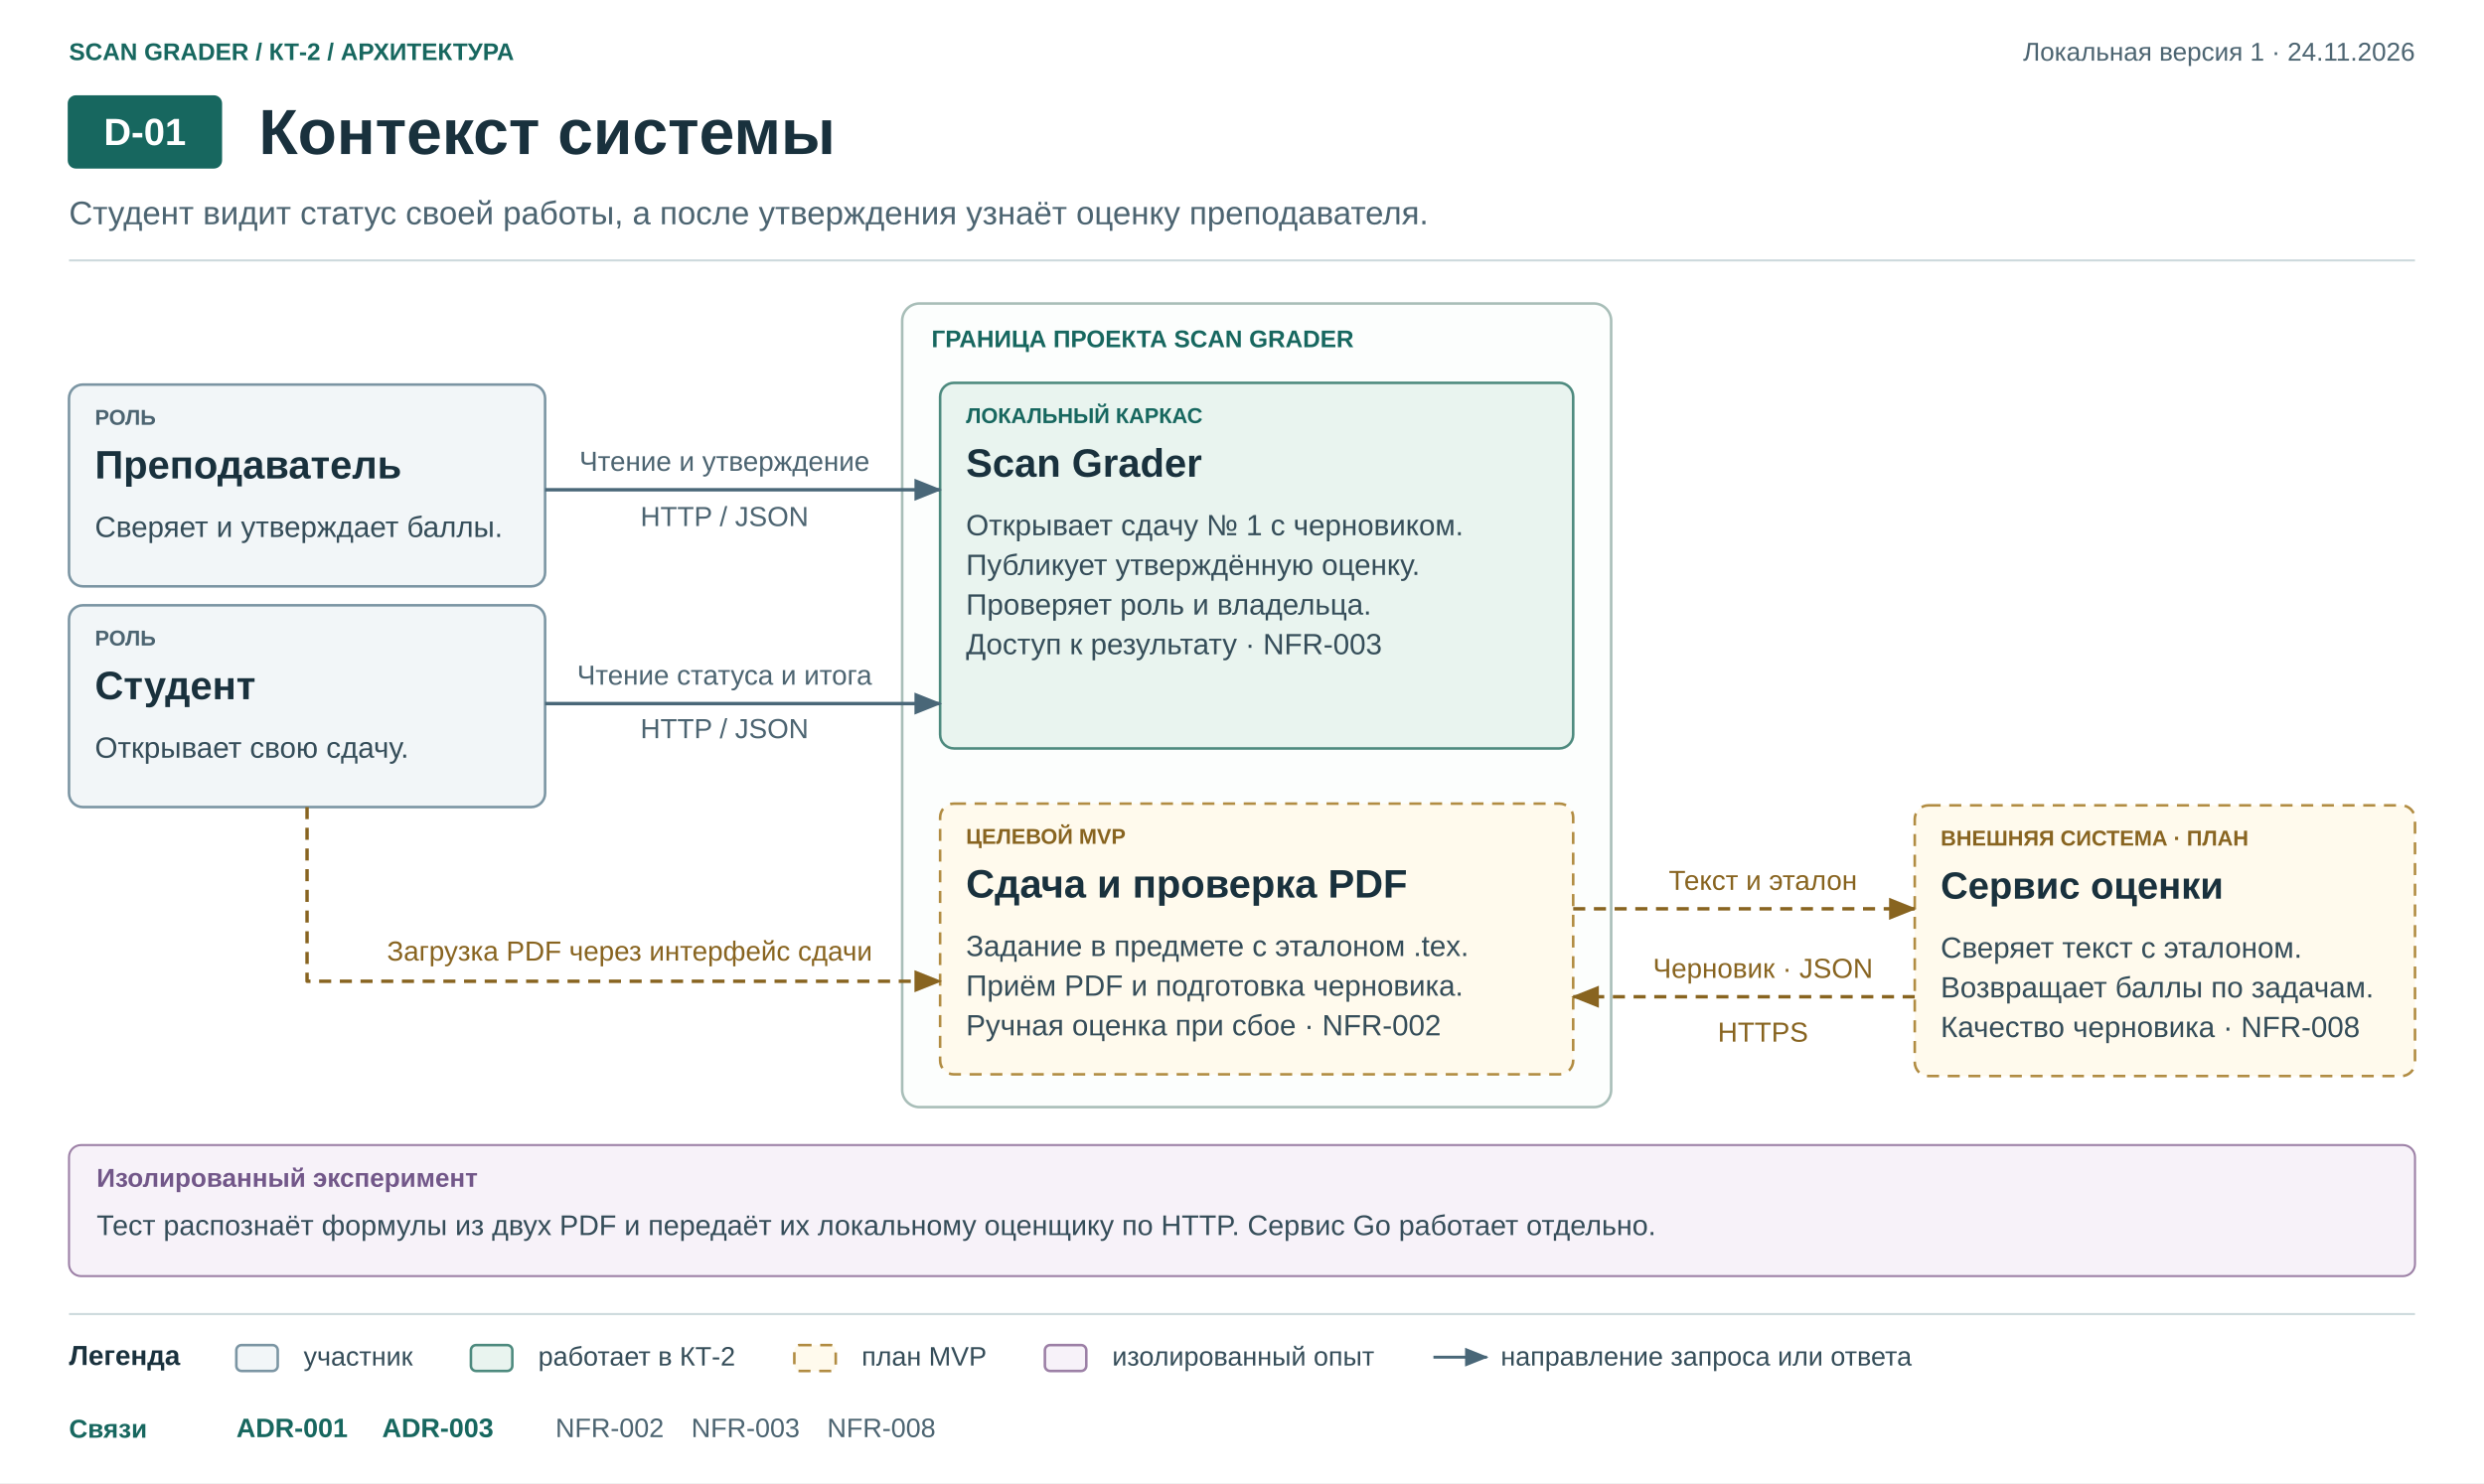
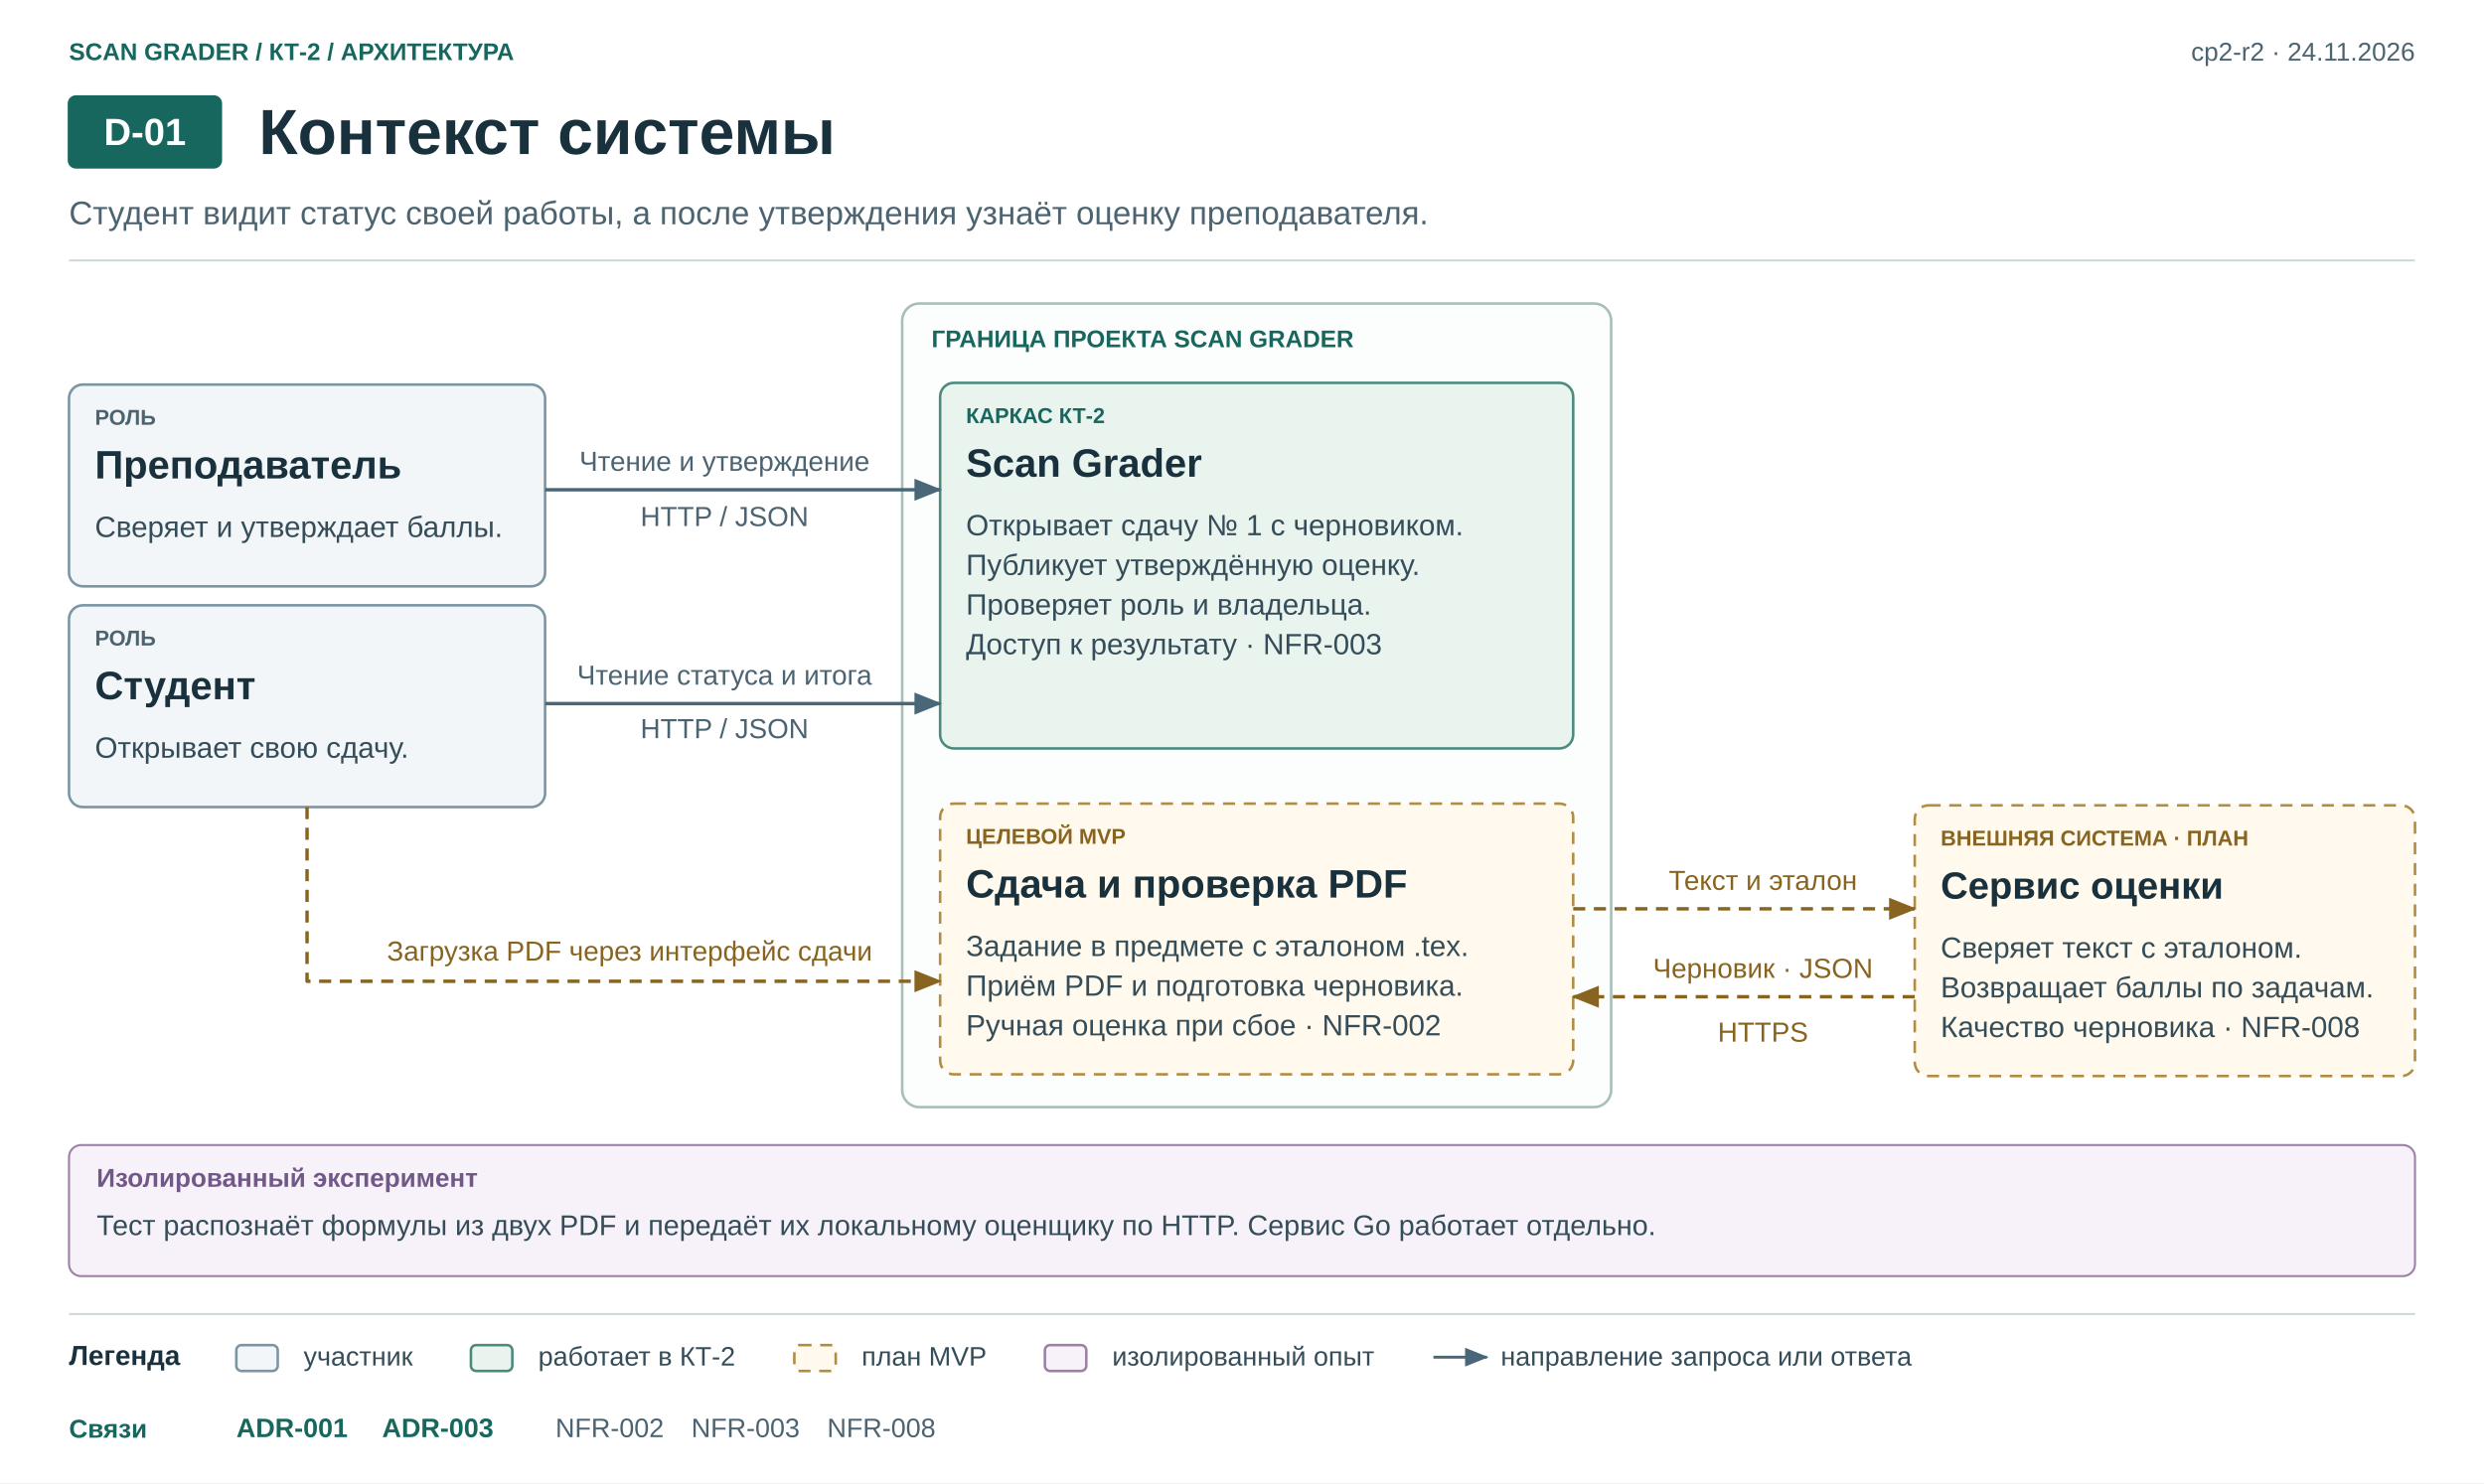
<svg xmlns="http://www.w3.org/2000/svg" xmlns:xlink="http://www.w3.org/1999/xlink" width="1440" height="860" viewBox="0 0 1440 860" role="img" aria-labelledby="title description" data-page="D-01">
  <defs>
    <marker id="arrow-regular" viewBox="0 0 10 8" refX="9.3" refY="4" orient="auto" markerWidth="8" markerHeight="7">
      <path fill="#496778" d="M0,0 L10,4 L0,8 Z" />
    </marker>
    <marker id="arrow-plan" viewBox="0 0 10 8" refX="9.3" refY="4" orient="auto" markerWidth="8" markerHeight="7">
      <path fill="#886420" d="M0,0 L10,4 L0,8 Z" />
    </marker>
    <marker id="arrow-exp" viewBox="0 0 10 8" refX="9.3" refY="4" orient="auto" markerWidth="8" markerHeight="7">
      <path fill="#725789" d="M0,0 L10,4 L0,8 Z" />
    </marker>
    <marker id="arrow-error" viewBox="0 0 10 8" refX="9.3" refY="4" orient="auto" markerWidth="8" markerHeight="7">
      <path fill="#994441" d="M0,0 L10,4 L0,8 Z" />
    </marker>
  </defs>
  <rect x="0" y="0" width="1440" height="860" fill="white" />
  <text x="40" y="34.844" fill="#17675F" text-anchor="start" font-size="14" font-family="Arial, sans-serif" font-weight="700" data-cell="d01-item-1">SCAN GRADER    /    КТ-2    /    АРХИТЕКТУРА</text>
-   <text x="1400" y="35.19" fill="#4C6471" text-anchor="end" font-size="15" font-family="Arial, sans-serif" font-weight="400" data-cell="d01-item-2">Локальная версия 1   ·   24.11.2026</text>
+   <text x="1400" y="35.19" fill="#4C6471" text-anchor="end" font-size="15" font-family="Arial, sans-serif" font-weight="400" data-cell="d01-item-2">cp2-r2   ·   24.11.2026</text>
  <rect x="40" y="56" width="88" height="41" rx="4" fill="#17675F" stroke="#17675F" stroke-width="1.5" data-cell="d01-id" />
  <text x="84" y="84.112" fill="#FFFFFF" text-anchor="middle" font-size="22" font-family="Arial, sans-serif" font-weight="700" data-cell="d01-item-4">D-01</text>
  <text x="150" y="89.302" fill="#19313D" text-anchor="start" font-size="37" font-family="Arial, sans-serif" font-weight="700" data-cell="d01-item-5">Контекст системы</text>
  <text x="40" y="130.074" fill="#4C6471" text-anchor="start" font-size="19" font-family="Arial, sans-serif" font-weight="400" data-cell="d01-item-6">Студент видит статус своей работы, а после утверждения узнаёт оценку преподавателя.</text>
  <polyline points="40,151 1400,151" stroke="#CCD9DC" fill="none" stroke-width="1.2" stroke-linejoin="round" data-cell="d01-item-7" />
  <rect x="523" y="176" width="411" height="466" rx="10" fill="#FCFEFD" stroke="#A8BEB8" stroke-width="1.5" data-cell="d01-system" />
  <text x="540" y="201.344" fill="#17675F" text-anchor="start" font-size="14" font-family="Arial, sans-serif" font-weight="700" data-cell="d01-item-9">ГРАНИЦА ПРОЕКТА SCAN GRADER</text>
  <rect x="40" y="223" width="276" height="117" rx="8" fill="#F2F6F8" stroke="#7B95A3" stroke-width="1.5" data-cell="d01-teacher" />
  <text x="55" y="246.325" fill="#4C6471" text-anchor="start" font-size="12.5" font-family="Arial, sans-serif" font-weight="700" data-cell="d01-item-11">РОЛЬ</text>
  <text x="55" y="277.458" fill="#19313D" text-anchor="start" font-size="23" font-family="Arial, sans-serif" font-weight="700" data-cell="d01-item-12">Преподаватель</text>
  <text x="55" y="311.382" fill="#354D59" text-anchor="start" font-size="17" font-family="Arial, sans-serif" font-weight="400" data-cell="d01-item-13">Сверяет и утверждает баллы.</text>
  <rect x="40" y="351" width="276" height="117" rx="8" fill="#F2F6F8" stroke="#7B95A3" stroke-width="1.5" data-cell="d01-student" />
  <text x="55" y="374.325" fill="#4C6471" text-anchor="start" font-size="12.5" font-family="Arial, sans-serif" font-weight="700" data-cell="d01-item-15">РОЛЬ</text>
  <text x="55" y="405.458" fill="#19313D" text-anchor="start" font-size="23" font-family="Arial, sans-serif" font-weight="700" data-cell="d01-item-16">Студент</text>
  <text x="55" y="439.382" fill="#354D59" text-anchor="start" font-size="17" font-family="Arial, sans-serif" font-weight="400" data-cell="d01-item-17">Открывает свою сдачу.</text>
  <rect x="545" y="222" width="367" height="212" rx="8" fill="#E9F4EF" stroke="#4D8A7E" stroke-width="1.5" data-cell="d01-review" />
-   <text x="560" y="245.325" fill="#17675F" text-anchor="start" font-size="12.5" font-family="Arial, sans-serif" font-weight="700" data-cell="d01-item-19">ЛОКАЛЬНЫЙ КАРКАС</text>
+   <text x="560" y="245.325" fill="#17675F" text-anchor="start" font-size="12.5" font-family="Arial, sans-serif" font-weight="700" data-cell="d01-item-19">КАРКАС КТ-2</text>
  <text x="560" y="276.458" fill="#19313D" text-anchor="start" font-size="23" font-family="Arial, sans-serif" font-weight="700" data-cell="d01-item-20">Scan Grader</text>
  <text x="560" y="310.382" fill="#354D59" text-anchor="start" font-size="17" font-family="Arial, sans-serif" font-weight="400" data-cell="d01-item-21">Открывает сдачу № 1 с черновиком.</text>
  <text x="560" y="333.382" fill="#354D59" text-anchor="start" font-size="17" font-family="Arial, sans-serif" font-weight="400" data-cell="d01-item-22">Публикует утверждённую оценку.</text>
  <text x="560" y="356.382" fill="#354D59" text-anchor="start" font-size="17" font-family="Arial, sans-serif" font-weight="400" data-cell="d01-item-23">Проверяет роль и владельца.</text>
  <text x="560" y="379.382" fill="#354D59" text-anchor="start" font-size="17" font-family="Arial, sans-serif" font-weight="400" data-cell="d01-item-24">Доступ к результату · NFR-003</text>
  <rect x="545" y="466" width="367" height="157" rx="8" fill="#FFFAED" stroke="#B18C42" stroke-width="1.5" data-cell="d01-mvp" stroke-dasharray="7 5" />
  <text x="560" y="489.325" fill="#886420" text-anchor="start" font-size="12.5" font-family="Arial, sans-serif" font-weight="700" data-cell="d01-item-26">ЦЕЛЕВОЙ MVP</text>
  <text x="560" y="520.458" fill="#19313D" text-anchor="start" font-size="23" font-family="Arial, sans-serif" font-weight="700" data-cell="d01-item-27">Сдача и проверка PDF</text>
  <text x="560" y="554.382" fill="#354D59" text-anchor="start" font-size="17" font-family="Arial, sans-serif" font-weight="400" data-cell="d01-item-28">Задание в предмете с эталоном .tex.</text>
  <text x="560" y="577.382" fill="#354D59" text-anchor="start" font-size="17" font-family="Arial, sans-serif" font-weight="400" data-cell="d01-item-29">Приём PDF и подготовка черновика.</text>
  <text x="560" y="600.382" fill="#354D59" text-anchor="start" font-size="17" font-family="Arial, sans-serif" font-weight="400" data-cell="d01-item-30">Ручная оценка при сбое · NFR-002</text>
  <rect x="1110" y="467" width="290" height="157" rx="8" fill="#FFFAED" stroke="#B18C42" stroke-width="1.5" data-cell="d01-provider" stroke-dasharray="7 5" />
  <text x="1125" y="490.325" fill="#886420" text-anchor="start" font-size="12.5" font-family="Arial, sans-serif" font-weight="700" data-cell="d01-item-32">ВНЕШНЯЯ СИСТЕМА · ПЛАН</text>
  <text x="1125" y="521.112" fill="#19313D" text-anchor="start" font-size="22" font-family="Arial, sans-serif" font-weight="700" data-cell="d01-item-33">Сервис оценки</text>
  <text x="1125" y="555.382" fill="#354D59" text-anchor="start" font-size="17" font-family="Arial, sans-serif" font-weight="400" data-cell="d01-item-34">Сверяет текст с эталоном.</text>
  <text x="1125" y="578.382" fill="#354D59" text-anchor="start" font-size="17" font-family="Arial, sans-serif" font-weight="400" data-cell="d01-item-35">Возвращает баллы по задачам.</text>
  <text x="1125" y="601.382" fill="#354D59" text-anchor="start" font-size="17" font-family="Arial, sans-serif" font-weight="400" data-cell="d01-item-36">Качество черновика · NFR-008</text>
  <polyline points="316,284 545,284" stroke="#496778" fill="none" stroke-width="2" stroke-linejoin="round" data-cell="d01-item-37" marker-end="url(#arrow-regular)" />
  <text x="420" y="273.036" fill="#4C6471" text-anchor="middle" font-size="16" font-family="Arial, sans-serif" font-weight="400" data-cell="d01-item-38">Чтение и утверждение</text>
  <text x="420" y="305.036" fill="#4C6471" text-anchor="middle" font-size="16" font-family="Arial, sans-serif" font-weight="400" data-cell="d01-item-39">HTTP / JSON</text>
  <polyline points="316,408 545,408" stroke="#496778" fill="none" stroke-width="2" stroke-linejoin="round" data-cell="d01-item-40" marker-end="url(#arrow-regular)" />
  <text x="420" y="397.036" fill="#4C6471" text-anchor="middle" font-size="16" font-family="Arial, sans-serif" font-weight="400" data-cell="d01-item-41">Чтение статуса и итога</text>
  <text x="420" y="428.036" fill="#4C6471" text-anchor="middle" font-size="16" font-family="Arial, sans-serif" font-weight="400" data-cell="d01-item-42">HTTP / JSON</text>
  <polyline points="178,468 178,569 545,569" stroke="#886420" fill="none" stroke-width="2" stroke-linejoin="round" data-cell="d01-item-43" stroke-dasharray="7 5" marker-end="url(#arrow-plan)" />
  <text x="365" y="557.036" fill="#886420" text-anchor="middle" font-size="16" font-family="Arial, sans-serif" font-weight="400" data-cell="d01-item-44">Загрузка PDF через интерфейс сдачи</text>
  <polyline points="912,527 1110,527" stroke="#886420" fill="none" stroke-width="2" stroke-linejoin="round" data-cell="d01-item-45" stroke-dasharray="7 5" marker-end="url(#arrow-plan)" />
  <text x="1022" y="516.036" fill="#886420" text-anchor="middle" font-size="16" font-family="Arial, sans-serif" font-weight="400" data-cell="d01-item-46">Текст и эталон</text>
  <polyline points="1110,578 912,578" stroke="#886420" fill="none" stroke-width="2" stroke-linejoin="round" data-cell="d01-item-47" stroke-dasharray="7 5" marker-end="url(#arrow-plan)" />
  <text x="1022" y="567.036" fill="#886420" text-anchor="middle" font-size="16" font-family="Arial, sans-serif" font-weight="400" data-cell="d01-item-48">Черновик · JSON</text>
  <text x="1022" y="604.036" fill="#886420" text-anchor="middle" font-size="16" font-family="Arial, sans-serif" font-weight="400" data-cell="d01-item-49">HTTPS</text>
  <rect x="40" y="664" width="1360" height="76" rx="7" fill="#F7F2F9" stroke="#9C80A6" stroke-width="1.2" data-cell="d01-experiment" />
  <text x="56" y="688.19" fill="#725789" text-anchor="start" font-size="15" font-family="Arial, sans-serif" font-weight="700" data-cell="d01-item-51">Изолированный эксперимент</text>
  <text x="56" y="716.209" fill="#354D59" text-anchor="start" font-size="16.5" font-family="Arial, sans-serif" font-weight="400" data-cell="d01-item-52">Тест распознаёт формулы из двух PDF и передаёт их локальному оценщику по HTTP. Сервис Go работает отдельно.</text>
  <polyline points="40,762 1400,762" stroke="#CCD9DC" fill="none" stroke-width="1.2" stroke-linejoin="round" data-cell="d01-item-53" />
  <text x="40" y="791.536" fill="#19313D" text-anchor="start" font-size="16" font-family="Arial, sans-serif" font-weight="700" data-cell="d01-item-54">Легенда</text>
  <rect x="137" y="780" width="24" height="15" rx="3" fill="#F2F6F8" stroke="#7B95A3" stroke-width="1.5" data-cell="d01-item-55" />
  <text x="176" y="791.863" fill="#354D59" text-anchor="start" font-size="15.5" font-family="Arial, sans-serif" font-weight="400" data-cell="d01-item-56">участник</text>
  <rect x="273" y="780" width="24" height="15" rx="3" fill="#E9F4EF" stroke="#4D8A7E" stroke-width="1.5" data-cell="d01-item-57" />
  <text x="312" y="791.863" fill="#354D59" text-anchor="start" font-size="15.5" font-family="Arial, sans-serif" font-weight="400" data-cell="d01-item-58">работает в КТ-2</text>
  <rect x="460.484" y="780" width="24" height="15" rx="3" fill="#FFFAED" stroke="#B18C42" stroke-width="1.5" data-cell="d01-item-59" stroke-dasharray="7 5" />
  <text x="499.484" y="791.863" fill="#354D59" text-anchor="start" font-size="15.5" font-family="Arial, sans-serif" font-weight="400" data-cell="d01-item-60">план MVP</text>
  <rect x="605.734" y="780" width="24" height="15" rx="3" fill="#F7F2F9" stroke="#9C80A6" stroke-width="1.5" data-cell="d01-item-61" />
  <text x="644.734" y="791.863" fill="#354D59" text-anchor="start" font-size="15.5" font-family="Arial, sans-serif" font-weight="400" data-cell="d01-item-62">изолированный опыт</text>
  <polyline points="830.973,787 861.973,787" stroke="#496778" fill="none" stroke-width="1.7" stroke-linejoin="round" data-cell="d01-item-63" marker-end="url(#arrow-regular)" />
  <text x="869.973" y="791.863" fill="#354D59" text-anchor="start" font-size="15.5" font-family="Arial, sans-serif" font-weight="400" data-cell="d01-item-64">направление запроса или ответа</text>
  <text x="40" y="833.69" fill="#17675F" text-anchor="start" font-size="15" font-family="Arial, sans-serif" font-weight="700" data-cell="d01-item-65">Связи</text>
  <a href="../adr/ADR-001-system.md" xlink:href="../adr/ADR-001-system.md">
    <text x="137" y="833.363" fill="#17675F" text-anchor="start" font-size="15.5" font-family="Arial, sans-serif" font-weight="700" data-cell="d01-item-66">ADR-001</text>
  </a>
  <a href="../adr/ADR-003-interaction.md" xlink:href="../adr/ADR-003-interaction.md">
    <text x="221.5" y="833.363" fill="#17675F" text-anchor="start" font-size="15.5" font-family="Arial, sans-serif" font-weight="700" data-cell="d01-item-67">ADR-003</text>
  </a>
  <a href="../requirements/nfr.md" xlink:href="../requirements/nfr.md">
    <text x="322" y="833.363" fill="#4C6471" text-anchor="start" font-size="15.5" font-family="Arial, sans-serif" font-weight="400" data-cell="d01-item-68">NFR-002</text>
  </a>
  <a href="../requirements/nfr.md" xlink:href="../requirements/nfr.md">
    <text x="400.75" y="833.363" fill="#4C6471" text-anchor="start" font-size="15.5" font-family="Arial, sans-serif" font-weight="400" data-cell="d01-item-69">NFR-003</text>
  </a>
  <a href="../requirements/nfr.md" xlink:href="../requirements/nfr.md">
    <text x="479.5" y="833.363" fill="#4C6471" text-anchor="start" font-size="15.5" font-family="Arial, sans-serif" font-weight="400" data-cell="d01-item-70">NFR-008</text>
  </a>
</svg>
